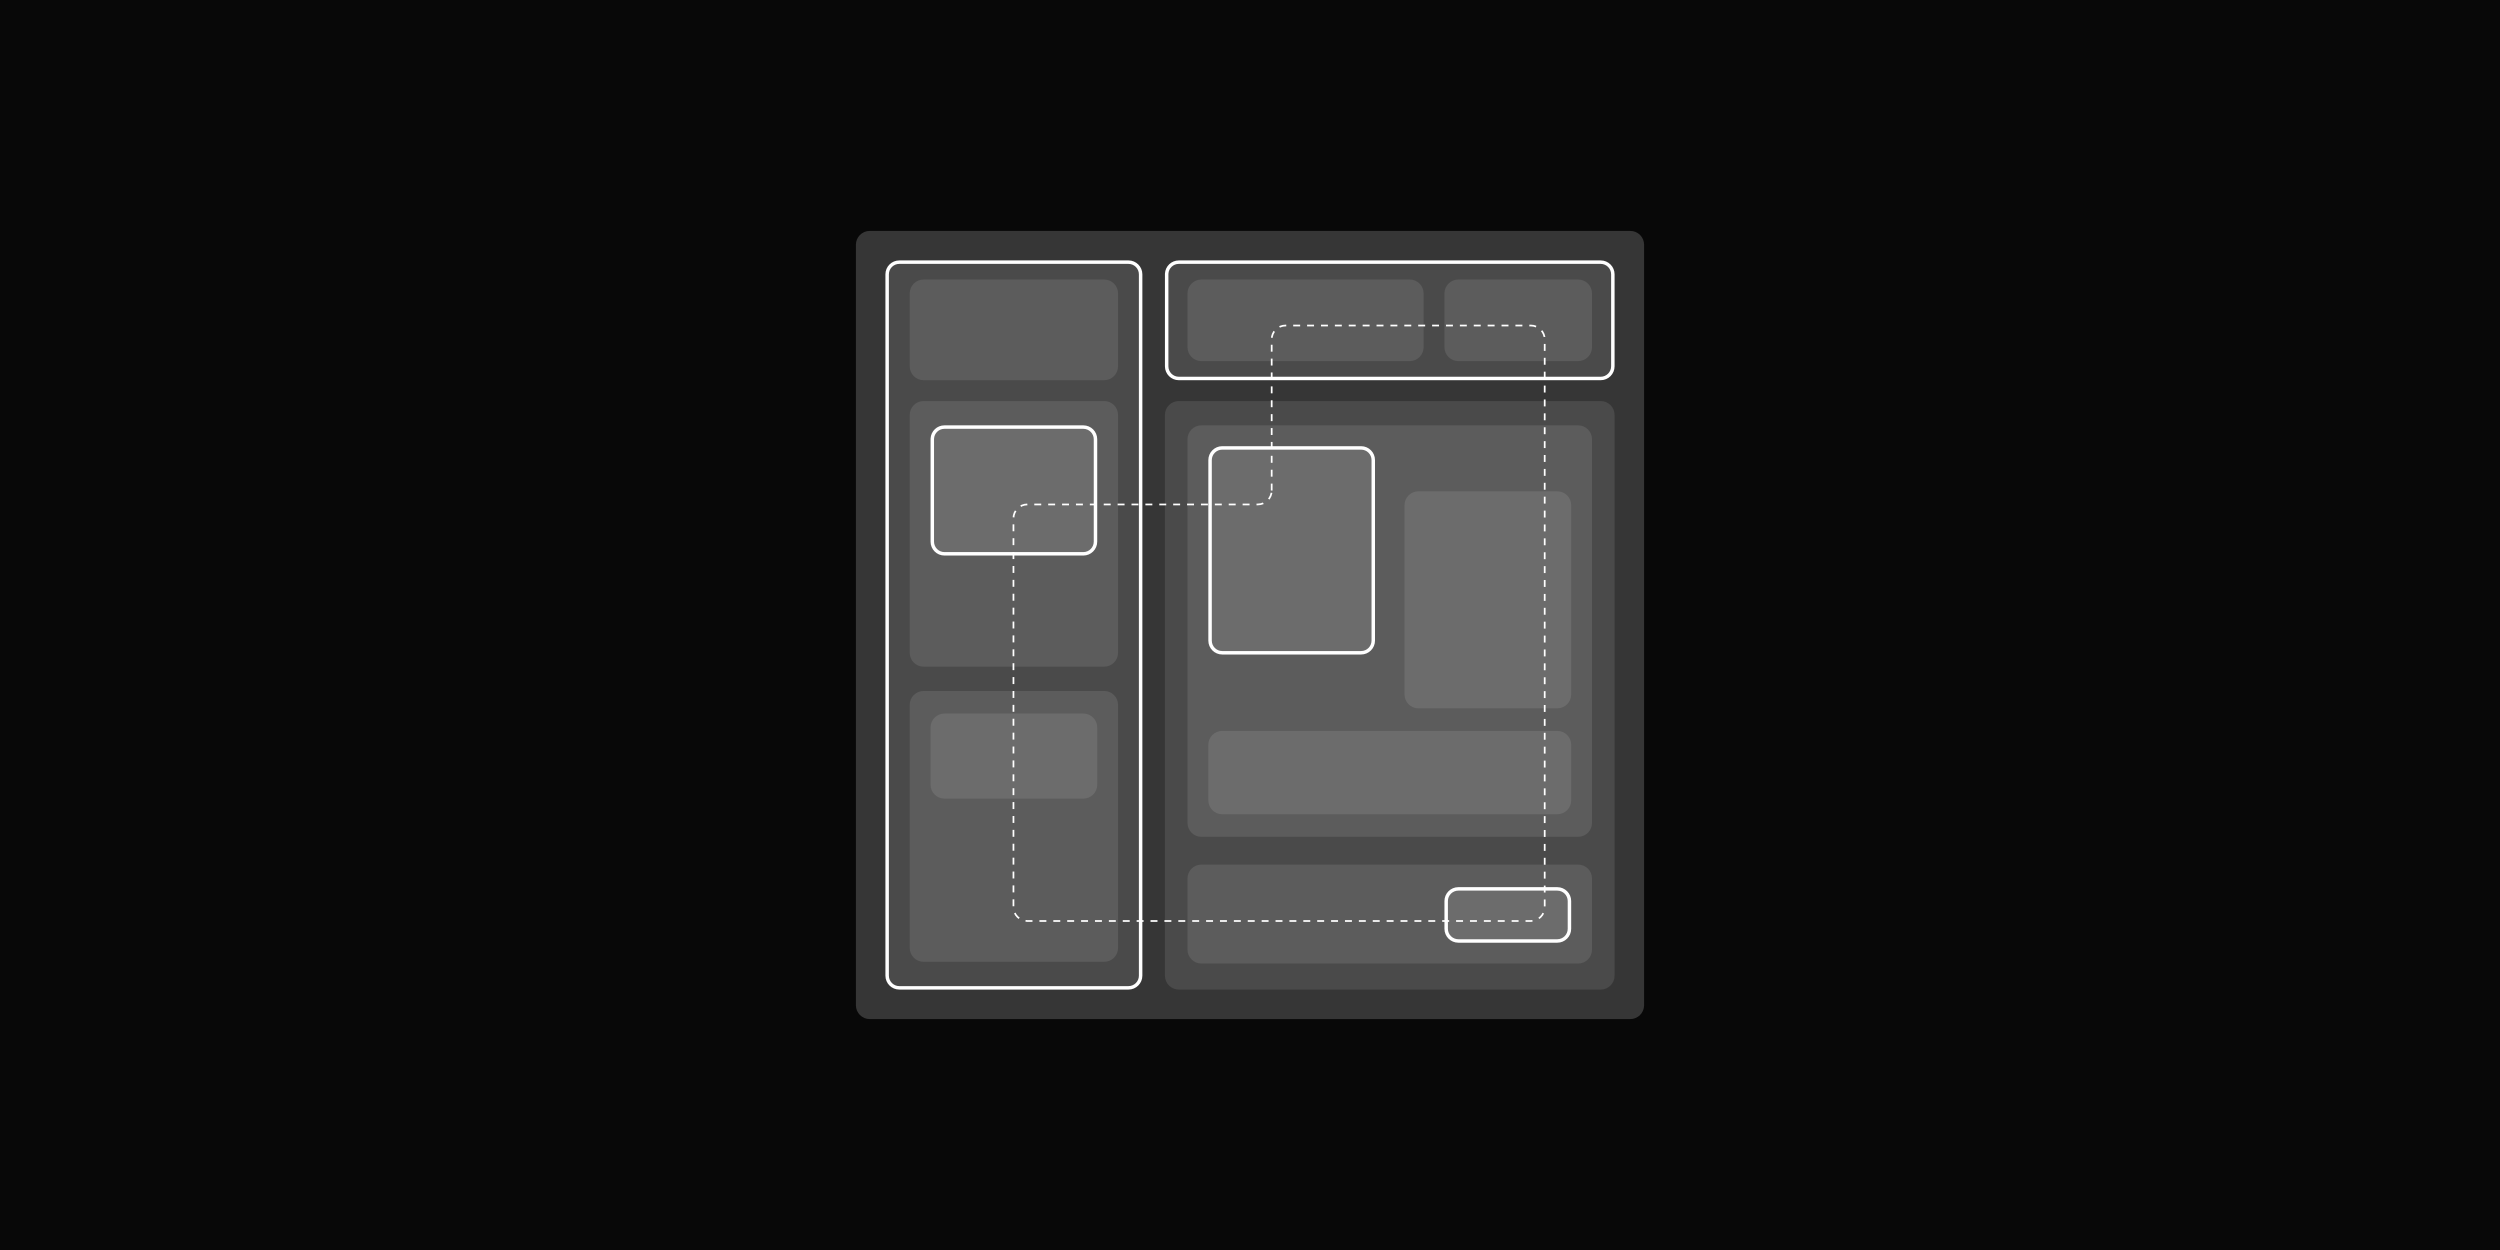
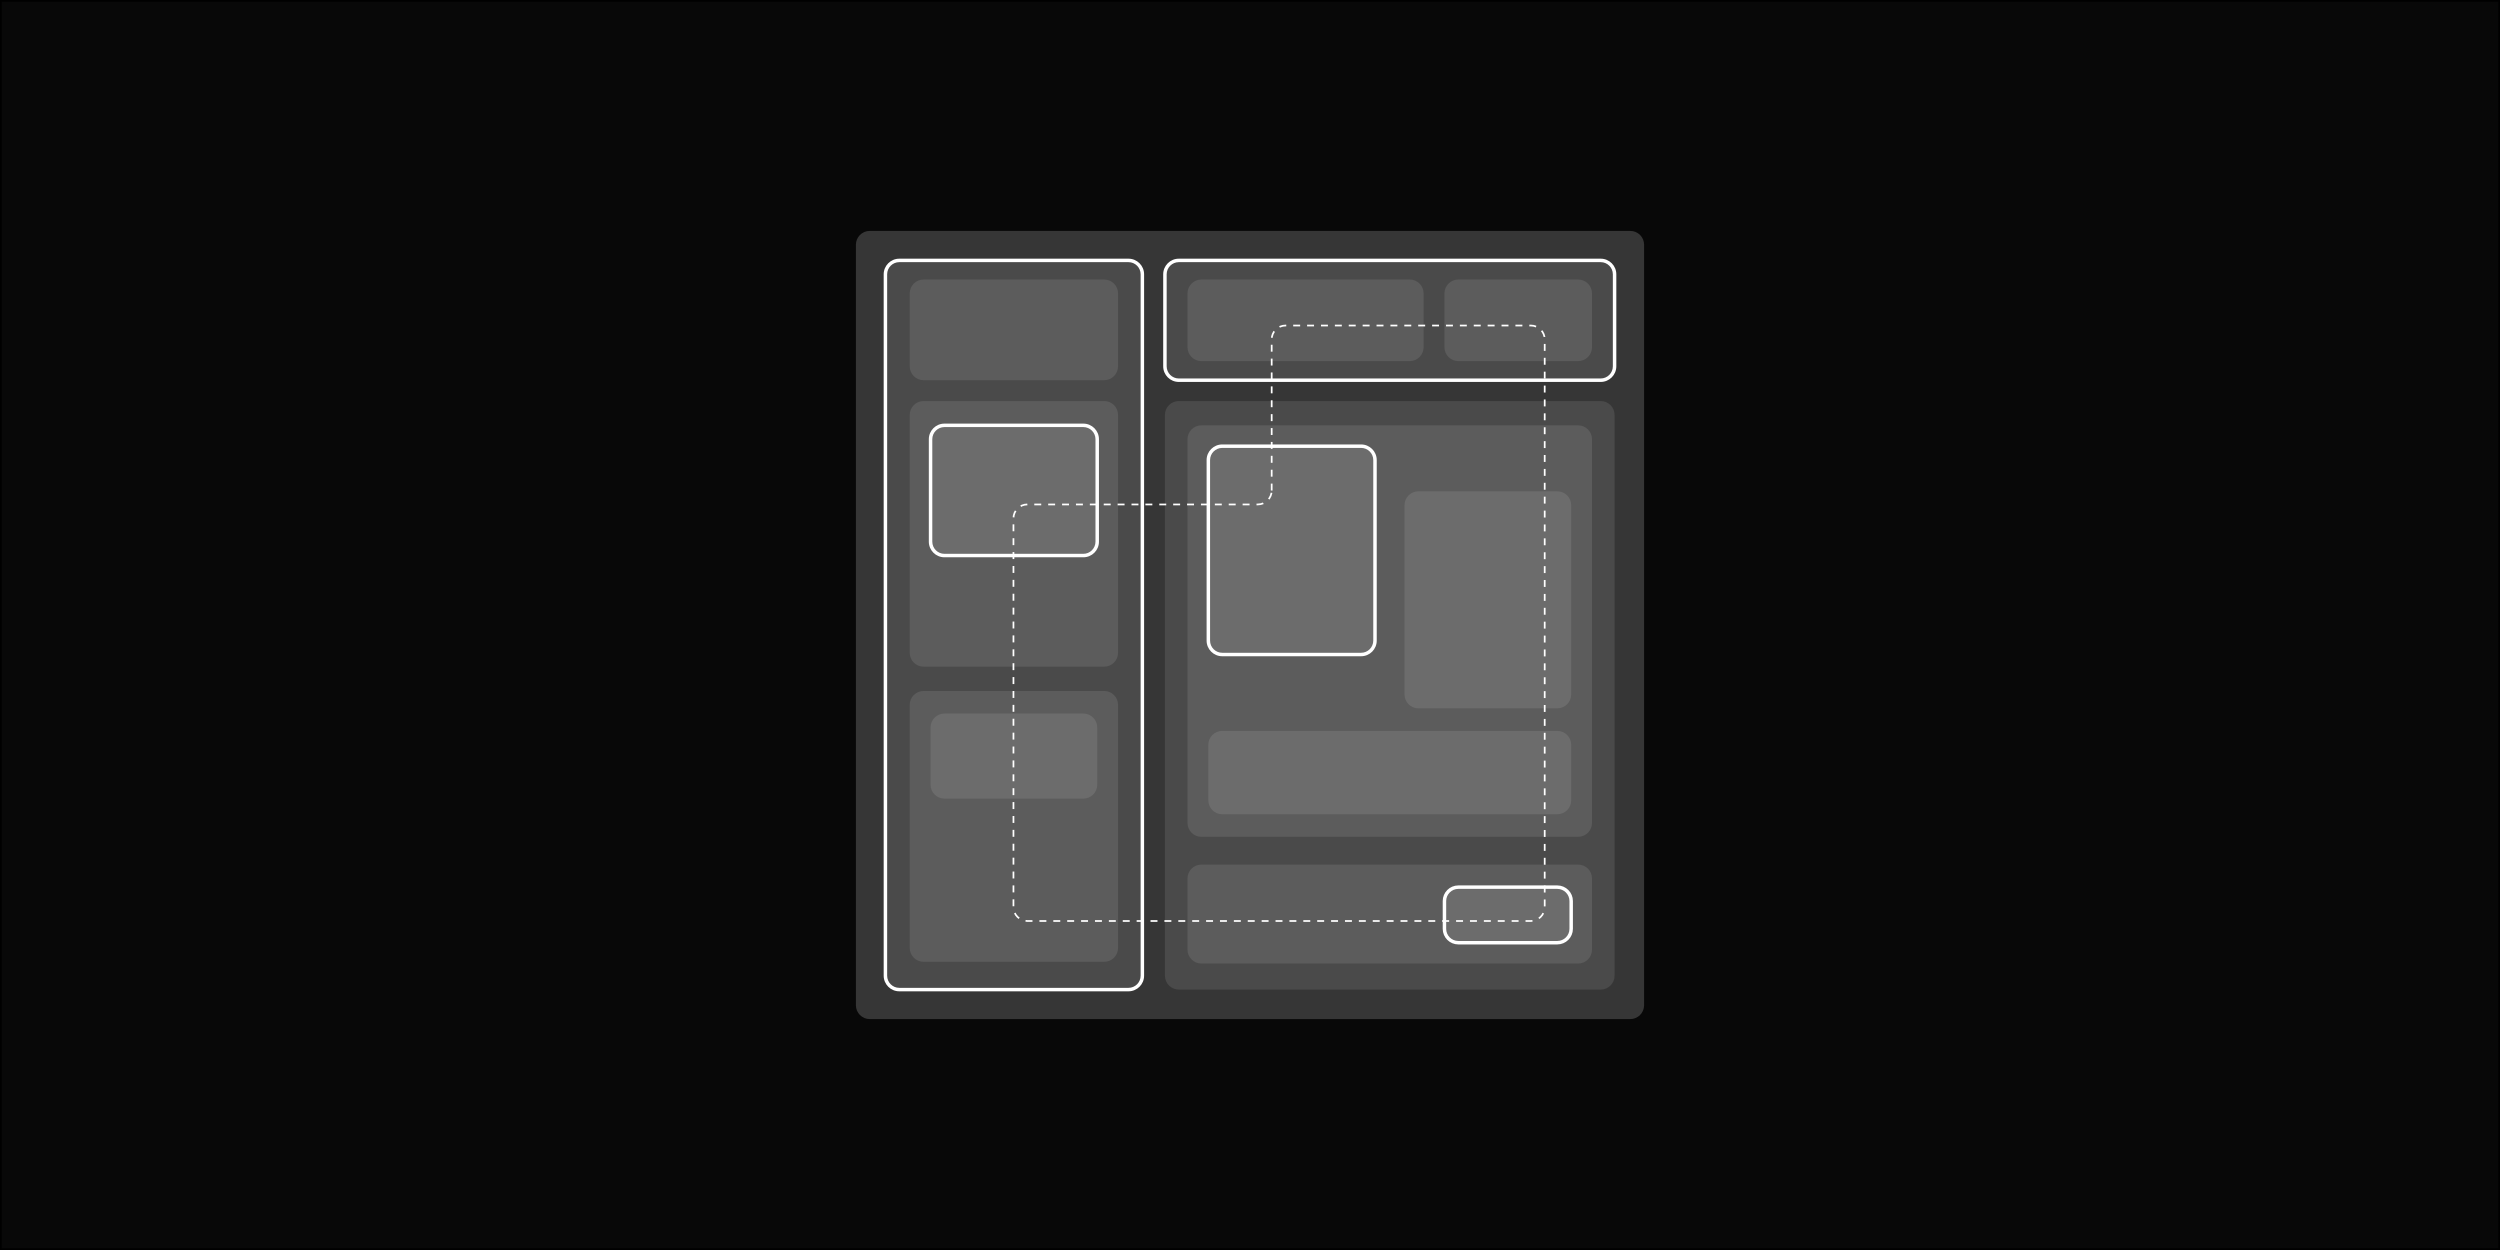
<svg xmlns="http://www.w3.org/2000/svg" width="1440" height="720" viewBox="0 0 1440 720" fill="none">
  <g clip-path="url(#clip0_109_26)">
-     <rect width="1440" height="720" fill="white" />
    <rect width="1440" height="720" fill="#080808" />
    <path d="M493 141C493 136.582 496.582 133 501 133H939C943.418 133 947 136.582 947 141V579C947 583.418 943.418 587 939 587H501C496.582 587 493 583.418 493 579V141Z" fill="white" fill-opacity="0.1" />
    <path d="M493 141C493 136.582 496.582 133 501 133H939C943.418 133 947 136.582 947 141V579C947 583.418 943.418 587 939 587H501C496.582 587 493 583.418 493 579V141Z" fill="white" fill-opacity="0.1" />
    <path d="M671 239C671 234.582 674.582 231 679 231H922C926.418 231 930 234.582 930 239V562C930 566.418 926.418 570 922 570H679C674.582 570 671 566.418 671 562V239Z" fill="white" fill-opacity="0.1" />
-     <path d="M679 151H922C925.866 151 929 154.134 929 158V211C929 214.866 925.866 218 922 218H679C675.134 218 672 214.866 672 211V158L672.009 157.64C672.196 153.941 675.255 151 679 151Z" fill="white" fill-opacity="0.1" stroke="white" stroke-width="2" />
+     <path d="M671 158C671 153.582 674.582 150 679 150H922C926.418 150 930 153.582 930 158V211C930 215.418 926.418 219 922 219H679C674.582 219 671 215.418 671 211V158Z" fill="white" fill-opacity="0.1" />
+     <path d="M679 150V151H922V150V149H679V150ZM930 158H929V211H930H931V158H930ZM922 219V218H679V219V220H922V219ZM671 211H672V158H671H670V211H671ZM679 219V218C675.134 218 672 214.866 672 211H671H670C670 215.971 674.029 220 679 220V219ZM930 211H929C929 214.866 925.866 218 922 218V219V220C926.971 220 931 215.971 931 211H930ZM922 150V151C925.866 151 929 154.134 929 158H930H931C931 153.029 926.971 149 922 149V150ZM679 150V149C674.029 149 670 153.029 670 158H671H672C672 154.134 675.134 151 679 151V150Z" fill="white" />
    <path d="M684 169C684 164.582 687.582 161 692 161H812C816.418 161 820 164.582 820 169V200C820 204.418 816.418 208 812 208H692C687.582 208 684 204.418 684 200V169Z" fill="white" fill-opacity="0.1" />
    <path d="M832 169C832 164.582 835.582 161 840 161H909C913.418 161 917 164.582 917 169V200C917 204.418 913.418 208 909 208H840C835.582 208 832 204.418 832 200V169Z" fill="white" fill-opacity="0.1" />
    <path d="M684 253C684 248.582 687.582 245 692 245H909C913.418 245 917 248.582 917 253V474C917 478.418 913.418 482 909 482H692C687.582 482 684 478.418 684 474V253Z" fill="white" fill-opacity="0.1" />
    <path d="M696 429C696 424.582 699.582 421 704 421H897C901.418 421 905 424.582 905 429V461C905 465.418 901.418 469 897 469H704C699.582 469 696 465.418 696 461V429Z" fill="white" fill-opacity="0.1" />
    <path d="M684 506C684 501.582 687.582 498 692 498H909C913.418 498 917 501.582 917 506V547C917 551.418 913.418 555 909 555H692C687.582 555 684 551.418 684 547V506Z" fill="white" fill-opacity="0.1" />
-     <path d="M518 151H650C653.866 151 657 154.134 657 158V562C657 565.866 653.866 569 650 569H518C514.134 569 511 565.866 511 562V158C511 154.134 514.134 151 518 151Z" fill="white" fill-opacity="0.1" stroke="white" stroke-width="2" />
+     <path d="M510 158C510 153.582 513.582 150 518 150H650C654.418 150 658 153.582 658 158V562C658 566.418 654.418 570 650 570H518C513.582 570 510 566.418 510 562V158Z" fill="white" fill-opacity="0.1" />
+     <path d="M518 150V151H650V150V149H518V150ZM658 158H657V562H658H659V158H658ZM650 570V569H518V570V571H650V570ZM510 562H511V158H510H509V562H510ZM518 570V569C514.134 569 511 565.866 511 562H510H509C509 566.971 513.029 571 518 571V570ZM658 562H657C657 565.866 653.866 569 650 569V570V571C654.971 571 659 566.971 659 562H658ZM650 150V151C653.866 151 657 154.134 657 158H658H659C659 153.029 654.971 149 650 149V150ZM518 150V149C513.029 149 509 153.029 509 158H510H511C511 154.134 514.134 151 518 151V150Z" fill="white" />
    <path d="M524 169C524 164.582 527.582 161 532 161H636C640.418 161 644 164.582 644 169V211C644 215.418 640.418 219 636 219H532C527.582 219 524 215.418 524 211V169Z" fill="white" fill-opacity="0.1" />
    <path d="M524 239C524 234.582 527.582 231 532 231H636C640.418 231 644 234.582 644 239V376C644 380.418 640.418 384 636 384H532C527.582 384 524 380.418 524 376V239Z" fill="white" fill-opacity="0.1" />
    <path d="M524 406C524 401.582 527.582 398 532 398H636C640.418 398 644 401.582 644 406V546C644 550.418 640.418 554 636 554H532C527.582 554 524 550.418 524 546V406Z" fill="white" fill-opacity="0.1" />
    <path d="M536 419C536 414.582 539.582 411 544 411H624C628.418 411 632 414.582 632 419V452C632 456.418 628.418 460 624 460H544C539.582 460 536 456.418 536 452V419Z" fill="white" fill-opacity="0.1" />
-     <path d="M704 258H784C787.866 258 791 261.134 791 265V369C791 372.866 787.866 376 784 376H704C700.134 376 697 372.866 697 369V265C697 261.134 700.134 258 704 258Z" fill="white" fill-opacity="0.1" stroke="white" stroke-width="2" />
+     <path d="M696 265C696 260.582 699.582 257 704 257H784C788.418 257 792 260.582 792 265V369C792 373.418 788.418 377 784 377H704C699.582 377 696 373.418 696 369V265Z" fill="white" fill-opacity="0.1" />
+     <path d="M704 257V258H784V257V256H704V257ZM792 265H791V369H792H793V265H792ZM784 377V376H704V377V378H784V377ZM696 369H697V265H696H695V369H696ZM704 377V376C700.134 376 697 372.866 697 369H696H695C695 373.971 699.029 378 704 378V377ZM792 369H791C791 372.866 787.866 376 784 376V377V378C788.971 378 793 373.971 793 369H792ZM784 257V258C787.866 258 791 261.134 791 265H792H793C793 260.029 788.971 256 784 256V257ZM704 257V256C699.029 256 695 260.029 695 265H696H697C697 261.134 700.134 258 704 258V257Z" fill="white" />
    <path d="M809 291C809 286.582 812.582 283 817 283H897C901.418 283 905 286.582 905 291V400C905 404.418 901.418 408 897 408H817C812.582 408 809 404.418 809 400V291Z" fill="white" fill-opacity="0.1" />
-     <path d="M840 512H897C900.866 512 904 515.134 904 519V535C904 538.866 900.866 542 897 542H840C836.134 542 833 538.866 833 535V519C833 515.134 836.134 512 840 512Z" fill="white" fill-opacity="0.1" stroke="white" stroke-width="2" />
-     <path d="M544 246H624C627.866 246 631 249.134 631 253V312C631 315.866 627.866 319 624 319H544C540.134 319 537 315.866 537 312V253L537.009 252.64C537.196 248.941 540.255 246 544 246Z" fill="white" fill-opacity="0.1" stroke="white" stroke-width="2" />
+     <path d="M832 519C832 514.582 835.582 511 840 511H897C901.418 511 905 514.582 905 519V535C905 539.418 901.418 543 897 543H840C835.582 543 832 539.418 832 535V519Z" fill="white" fill-opacity="0.1" stroke="white" stroke-width="2" />
+     <path d="M536 253C536 248.582 539.582 245 544 245H624C628.418 245 632 248.582 632 253V312C632 316.418 628.418 320 624 320H544C539.582 320 536 316.418 536 312V253Z" fill="white" fill-opacity="0.1" />
+     <path d="M544 245V246H624V245V244H544V245ZM632 253H631V312H632H633V253H632ZM624 320V319H544V320V321H624V320ZM536 312H537V253H536H535V312H536ZM544 320V319C540.134 319 537 315.866 537 312H536H535C535 316.971 539.029 321 544 321V320ZM632 312H631C631 315.866 627.866 319 624 319V320V321C628.971 321 633 316.971 633 312H632ZM624 245V246C627.866 246 631 249.134 631 253H632H633C633 248.029 628.971 244 624 244V245ZM544 245V244C539.029 244 535 248.029 535 253H536H537C537 249.134 540.134 246 544 246V245Z" fill="white" />
    <path d="M732.493 282.556V195.5C732.493 191.082 736.075 187.5 740.493 187.5H881.75C886.168 187.5 889.75 191.082 889.75 195.5V522.5C889.75 526.918 886.168 530.5 881.75 530.5H591.75C587.332 530.5 583.75 526.918 583.75 522.5V298.556C583.75 294.138 587.332 290.556 591.75 290.556H724.493C728.911 290.556 732.493 286.974 732.493 282.556Z" stroke="white" stroke-dasharray="4 4" />
  </g>
+   <rect x="0.5" y="0.5" width="1439" height="719" stroke="black" />
  <defs>
    <clipPath id="clip0_109_26">
      <rect width="1440" height="720" fill="white" />
    </clipPath>
  </defs>
</svg>
